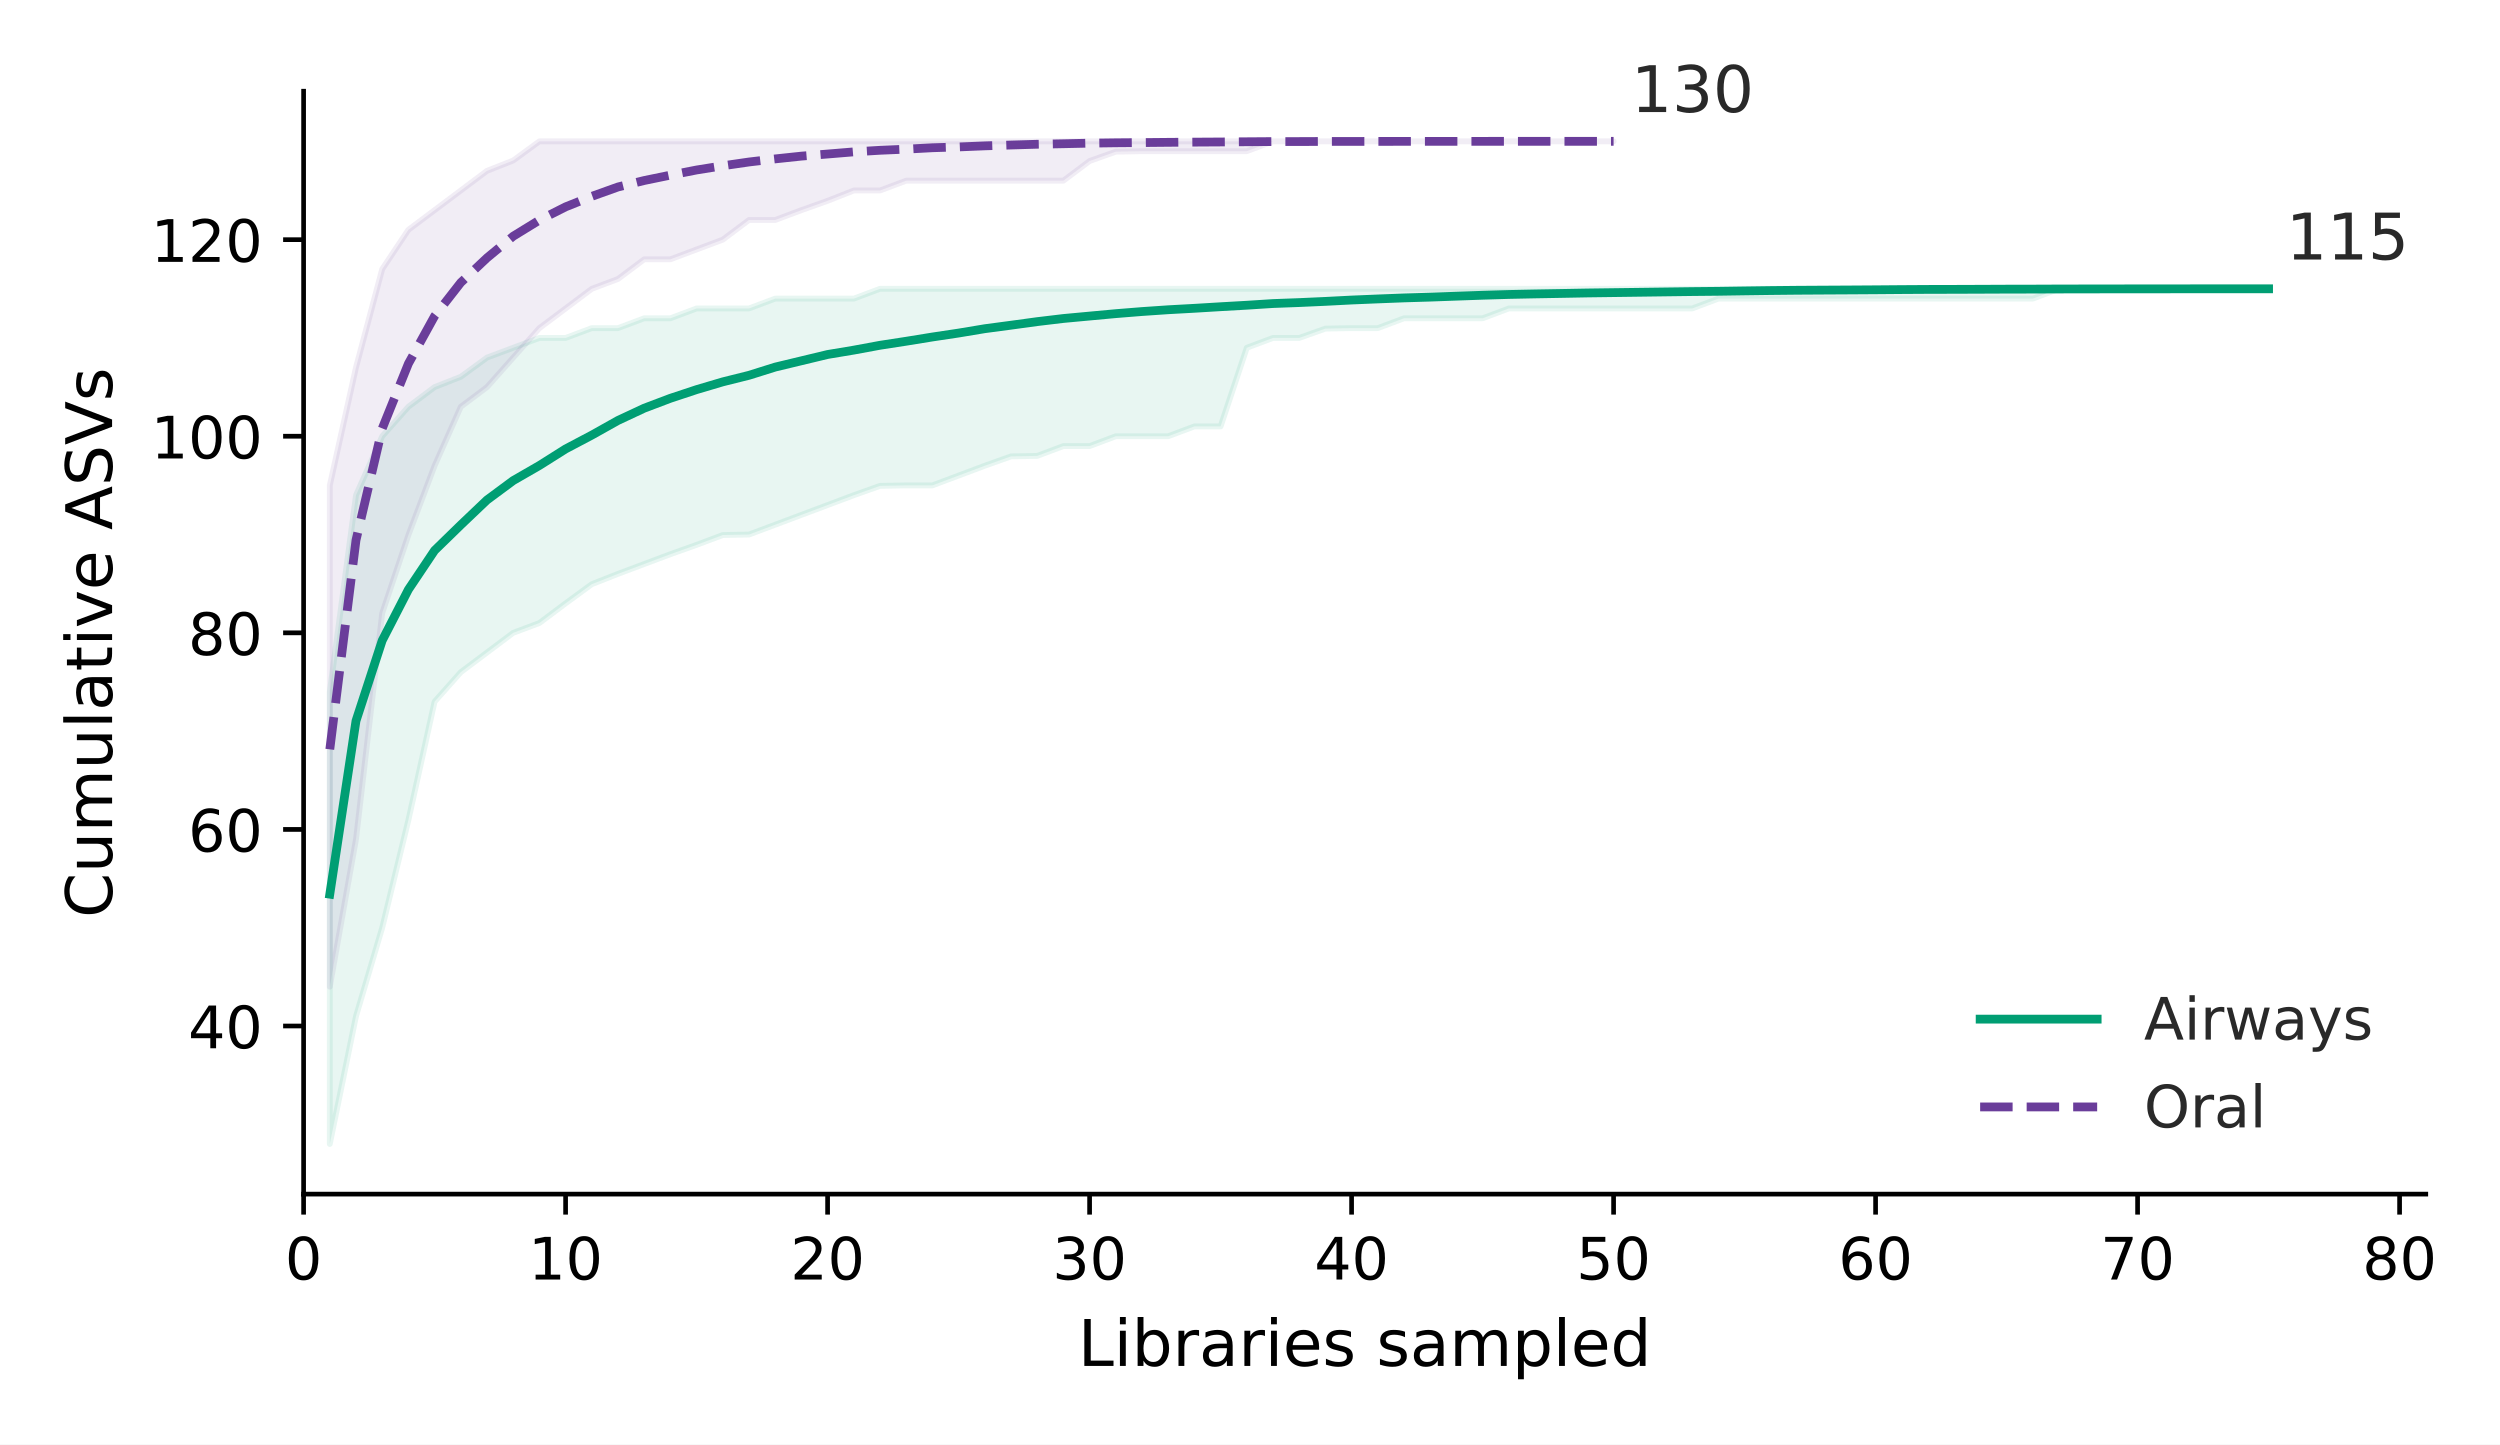
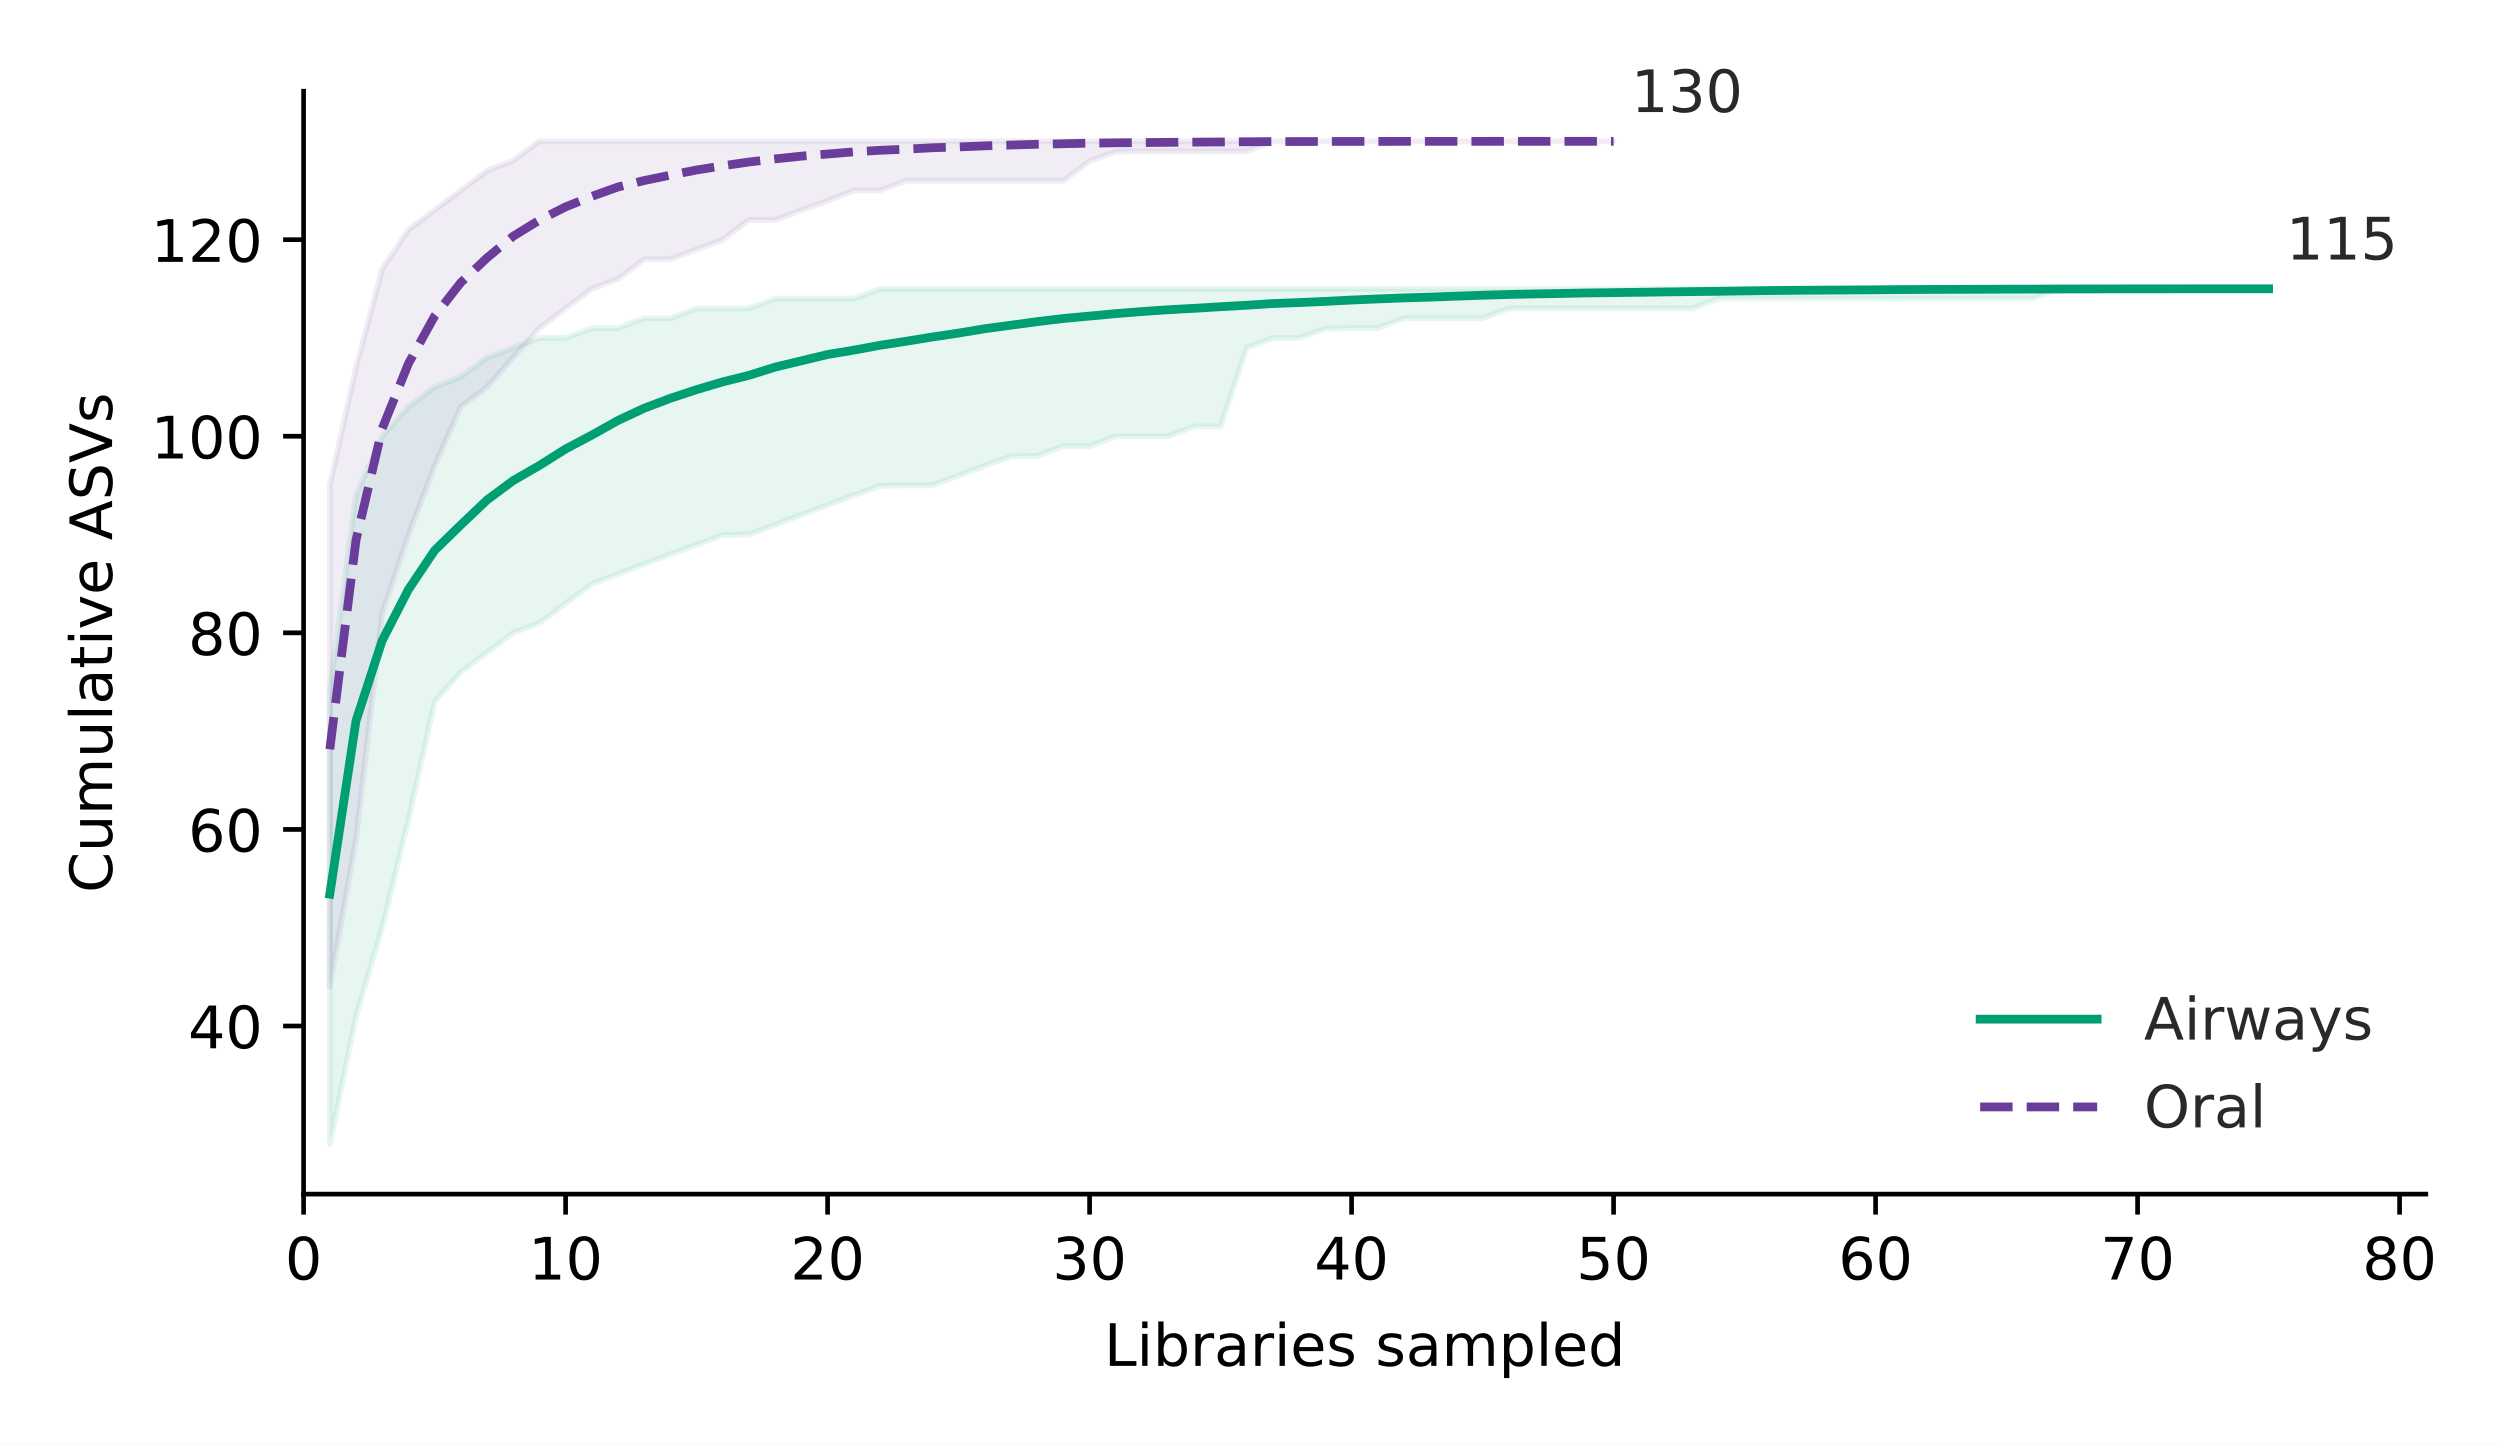
<svg xmlns="http://www.w3.org/2000/svg" xmlns:xlink="http://www.w3.org/1999/xlink" width="427.273pt" height="246.886pt" viewBox="0 0 427.273 246.886" version="1.1">
  <defs>
    <style type="text/css">*{stroke-linejoin: round; stroke-linecap: butt}</style>
  </defs>
  <g id="figure_1">
    <g id="patch_1">
      <path d="M 0 246.886 L 427.273 246.886 L 427.273 0 L 0 0 z " style="fill: #ffffff" />
    </g>
    <g id="axes_1">
      <g id="patch_2">
        <path d="M 51.888 204.085 L 414.588 204.085 L 414.588 15.589 L 51.888 15.589 z " style="fill: #ffffff" />
      </g>
      <g id="FillBetweenPolyCollection_1">
        <defs>
          <path id="m024e731ef8" d="M 56.366 -128.649 L 56.366 -51.369 L 60.844 -73.209 L 65.322 -88.329 L 69.799 -106.725 L 74.277 -126.969 L 78.755 -132.009 L 83.233 -135.369 L 87.711 -138.729 L 92.188 -140.409 L 96.666 -143.769 L 101.144 -147.045 L 105.622 -148.809 L 110.099 -150.489 L 114.577 -152.169 L 119.055 -153.765 L 123.533 -155.445 L 128.011 -155.529 L 132.488 -157.209 L 136.966 -158.889 L 141.444 -160.569 L 145.922 -162.249 L 150.399 -163.845 L 154.877 -163.929 L 159.355 -163.929 L 163.833 -165.609 L 168.311 -167.289 L 172.788 -168.885 L 177.266 -168.969 L 181.744 -170.649 L 186.222 -170.649 L 190.699 -172.329 L 195.177 -172.329 L 199.655 -172.329 L 204.133 -174.009 L 208.611 -174.009 L 213.088 -187.449 L 217.566 -189.129 L 222.044 -189.129 L 226.522 -190.725 L 230.999 -190.809 L 235.477 -190.809 L 239.955 -192.489 L 244.433 -192.489 L 248.911 -192.489 L 253.388 -192.489 L 257.866 -194.169 L 262.344 -194.169 L 266.822 -194.169 L 271.299 -194.169 L 275.777 -194.169 L 280.255 -194.169 L 284.733 -194.169 L 289.211 -194.169 L 293.688 -195.849 L 298.166 -195.849 L 302.644 -195.849 L 307.122 -195.849 L 311.599 -195.849 L 316.077 -195.849 L 320.555 -195.849 L 325.033 -195.849 L 329.511 -195.849 L 333.988 -195.849 L 338.466 -195.849 L 342.944 -195.849 L 347.422 -195.849 L 351.899 -197.529 L 356.377 -197.529 L 360.855 -197.529 L 365.333 -197.529 L 369.811 -197.529 L 374.288 -197.529 L 378.766 -197.529 L 383.244 -197.529 L 387.722 -197.529 L 387.722 -197.529 L 387.722 -197.529 L 383.244 -197.529 L 378.766 -197.529 L 374.288 -197.529 L 369.811 -197.529 L 365.333 -197.529 L 360.855 -197.529 L 356.377 -197.529 L 351.899 -197.529 L 347.422 -197.529 L 342.944 -197.529 L 338.466 -197.529 L 333.988 -197.529 L 329.511 -197.529 L 325.033 -197.529 L 320.555 -197.529 L 316.077 -197.529 L 311.599 -197.529 L 307.122 -197.529 L 302.644 -197.529 L 298.166 -197.529 L 293.688 -197.529 L 289.211 -197.529 L 284.733 -197.529 L 280.255 -197.529 L 275.777 -197.529 L 271.299 -197.529 L 266.822 -197.529 L 262.344 -197.529 L 257.866 -197.529 L 253.388 -197.529 L 248.911 -197.529 L 244.433 -197.529 L 239.955 -197.529 L 235.477 -197.529 L 230.999 -197.529 L 226.522 -197.529 L 222.044 -197.529 L 217.566 -197.529 L 213.088 -197.529 L 208.611 -197.529 L 204.133 -197.529 L 199.655 -197.529 L 195.177 -197.529 L 190.699 -197.529 L 186.222 -197.529 L 181.744 -197.529 L 177.266 -197.529 L 172.788 -197.529 L 168.311 -197.529 L 163.833 -197.529 L 159.355 -197.529 L 154.877 -197.529 L 150.399 -197.529 L 145.922 -195.849 L 141.444 -195.849 L 136.966 -195.849 L 132.488 -195.849 L 128.011 -194.169 L 123.533 -194.169 L 119.055 -194.169 L 114.577 -192.489 L 110.099 -192.489 L 105.622 -190.809 L 101.144 -190.809 L 96.666 -189.129 L 92.188 -189.129 L 87.711 -187.449 L 83.233 -185.769 L 78.755 -182.493 L 74.277 -180.729 L 69.799 -177.369 L 65.322 -172.329 L 60.844 -162.249 L 56.366 -128.649 z " style="stroke: #009e73; stroke-opacity: 0.09" />
        </defs>
        <g clip-path="url(#pa209570398)">
          <use xlink:href="#m024e731ef8" x="0" y="246.886" style="fill: #009e73; fill-opacity: 0.09; stroke: #009e73; stroke-opacity: 0.09" />
        </g>
      </g>
      <g id="FillBetweenPolyCollection_2">
        <defs>
          <path id="mc71d54cabc" d="M 56.366 -163.929 L 56.366 -78.249 L 60.844 -103.449 L 65.322 -142.089 L 69.799 -155.445 L 74.277 -167.289 L 78.755 -177.369 L 83.233 -180.729 L 87.711 -185.769 L 92.188 -190.809 L 96.666 -194.169 L 101.144 -197.529 L 105.622 -199.209 L 110.099 -202.569 L 114.577 -202.569 L 119.055 -204.249 L 123.533 -205.929 L 128.011 -209.289 L 132.488 -209.289 L 136.966 -210.969 L 141.444 -212.565 L 145.922 -214.329 L 150.399 -214.329 L 154.877 -216.009 L 159.355 -216.009 L 163.833 -216.009 L 168.311 -216.009 L 172.788 -216.009 L 177.266 -216.009 L 181.744 -216.009 L 186.222 -219.369 L 190.699 -220.965 L 195.177 -221.049 L 199.655 -221.049 L 204.133 -221.049 L 208.611 -221.049 L 213.088 -221.049 L 217.566 -222.729 L 222.044 -222.729 L 226.522 -222.729 L 230.999 -222.729 L 235.477 -222.729 L 239.955 -222.729 L 244.433 -222.729 L 248.911 -222.729 L 253.388 -222.729 L 257.866 -222.729 L 262.344 -222.729 L 266.822 -222.729 L 271.299 -222.729 L 275.777 -222.729 L 275.777 -222.729 L 275.777 -222.729 L 271.299 -222.729 L 266.822 -222.729 L 262.344 -222.729 L 257.866 -222.729 L 253.388 -222.729 L 248.911 -222.729 L 244.433 -222.729 L 239.955 -222.729 L 235.477 -222.729 L 230.999 -222.729 L 226.522 -222.729 L 222.044 -222.729 L 217.566 -222.729 L 213.088 -222.729 L 208.611 -222.729 L 204.133 -222.729 L 199.655 -222.729 L 195.177 -222.729 L 190.699 -222.729 L 186.222 -222.729 L 181.744 -222.729 L 177.266 -222.729 L 172.788 -222.729 L 168.311 -222.729 L 163.833 -222.729 L 159.355 -222.729 L 154.877 -222.729 L 150.399 -222.729 L 145.922 -222.729 L 141.444 -222.729 L 136.966 -222.729 L 132.488 -222.729 L 128.011 -222.729 L 123.533 -222.729 L 119.055 -222.729 L 114.577 -222.729 L 110.099 -222.729 L 105.622 -222.729 L 101.144 -222.729 L 96.666 -222.729 L 92.188 -222.729 L 87.711 -219.453 L 83.233 -217.689 L 78.755 -214.329 L 74.277 -210.969 L 69.799 -207.609 L 65.322 -200.889 L 60.844 -184.089 L 56.366 -163.929 z " style="stroke: #6a3d9a; stroke-opacity: 0.09" />
        </defs>
        <g clip-path="url(#pa209570398)">
          <use xlink:href="#mc71d54cabc" x="0" y="246.886" style="fill: #6a3d9a; fill-opacity: 0.09; stroke: #6a3d9a; stroke-opacity: 0.09" />
        </g>
      </g>
      <g id="matplotlib.axis_1">
        <g id="xtick_1">
          <g id="line2d_1">
            <defs>
              <path id="m7e1e2d2e5b" d="M 0 0 L 0 3.5 " style="stroke: #000000; stroke-width: 0.8" />
            </defs>
            <g>
              <use xlink:href="#m7e1e2d2e5b" x="51.888" y="204.085" style="stroke: #000000; stroke-width: 0.8" />
            </g>
          </g>
          <g id="text_1">
            <text style="font-size: 10px; font-family: 'DejaVu Sans'; text-anchor: middle" x="51.888" y="218.683" transform="rotate(-0 51.88836 218.6831)">0</text>
          </g>
        </g>
        <g id="xtick_2">
          <g id="line2d_2">
            <g>
              <use xlink:href="#m7e1e2d2e5b" x="96.666" y="204.085" style="stroke: #000000; stroke-width: 0.8" />
            </g>
          </g>
          <g id="text_2">
            <text style="font-size: 10px; font-family: 'DejaVu Sans'; text-anchor: middle" x="96.666" y="218.683" transform="rotate(-0 96.66614 218.6831)">10</text>
          </g>
        </g>
        <g id="xtick_3">
          <g id="line2d_3">
            <g>
              <use xlink:href="#m7e1e2d2e5b" x="141.444" y="204.085" style="stroke: #000000; stroke-width: 0.8" />
            </g>
          </g>
          <g id="text_3">
            <text style="font-size: 10px; font-family: 'DejaVu Sans'; text-anchor: middle" x="141.444" y="218.683" transform="rotate(-0 141.4439 218.6831)">20</text>
          </g>
        </g>
        <g id="xtick_4">
          <g id="line2d_4">
            <g>
              <use xlink:href="#m7e1e2d2e5b" x="186.222" y="204.085" style="stroke: #000000; stroke-width: 0.8" />
            </g>
          </g>
          <g id="text_4">
            <text style="font-size: 10px; font-family: 'DejaVu Sans'; text-anchor: middle" x="186.222" y="218.683" transform="rotate(-0 186.2217 218.6831)">30</text>
          </g>
        </g>
        <g id="xtick_5">
          <g id="line2d_5">
            <g>
              <use xlink:href="#m7e1e2d2e5b" x="230.999" y="204.085" style="stroke: #000000; stroke-width: 0.8" />
            </g>
          </g>
          <g id="text_5">
            <text style="font-size: 10px; font-family: 'DejaVu Sans'; text-anchor: middle" x="230.999" y="218.683" transform="rotate(-0 230.9995 218.6831)">40</text>
          </g>
        </g>
        <g id="xtick_6">
          <g id="line2d_6">
            <g>
              <use xlink:href="#m7e1e2d2e5b" x="275.777" y="204.085" style="stroke: #000000; stroke-width: 0.8" />
            </g>
          </g>
          <g id="text_6">
            <text style="font-size: 10px; font-family: 'DejaVu Sans'; text-anchor: middle" x="275.777" y="218.683" transform="rotate(-0 275.7772 218.6831)">50</text>
          </g>
        </g>
        <g id="xtick_7">
          <g id="line2d_7">
            <g>
              <use xlink:href="#m7e1e2d2e5b" x="320.555" y="204.085" style="stroke: #000000; stroke-width: 0.8" />
            </g>
          </g>
          <g id="text_7">
            <text style="font-size: 10px; font-family: 'DejaVu Sans'; text-anchor: middle" x="320.555" y="218.683" transform="rotate(-0 320.555 218.6831)">60</text>
          </g>
        </g>
        <g id="xtick_8">
          <g id="line2d_8">
            <g>
              <use xlink:href="#m7e1e2d2e5b" x="365.333" y="204.085" style="stroke: #000000; stroke-width: 0.8" />
            </g>
          </g>
          <g id="text_8">
            <text style="font-size: 10px; font-family: 'DejaVu Sans'; text-anchor: middle" x="365.333" y="218.683" transform="rotate(-0 365.3328 218.6831)">70</text>
          </g>
        </g>
        <g id="xtick_9">
          <g id="line2d_9">
            <g>
              <use xlink:href="#m7e1e2d2e5b" x="410.111" y="204.085" style="stroke: #000000; stroke-width: 0.8" />
            </g>
          </g>
          <g id="text_9">
            <text style="font-size: 10px; font-family: 'DejaVu Sans'; text-anchor: middle" x="410.111" y="218.683" transform="rotate(-0 410.1106 218.6831)">80</text>
          </g>
        </g>
        <g id="text_10">
-           <text style="font-size: 11px; font-family: 'DejaVu Sans'; text-anchor: middle" x="233.238" y="233.444" transform="rotate(-0 233.2384 233.4437)">Libraries sampled</text>
+           <text style="font-size: 10px; font-family: 'DejaVu Sans'; text-anchor: middle" x="233.238" y="233.444" transform="rotate(-0 233.2384 233.4437)">Libraries sampled</text>
        </g>
      </g>
      <g id="matplotlib.axis_2">
        <g id="ytick_1">
          <g id="line2d_10">
            <defs>
              <path id="m4d95c9ac44" d="M 0 0 L -3.5 0 " style="stroke: #000000; stroke-width: 0.8" />
            </defs>
            <g>
              <use xlink:href="#m4d95c9ac44" x="51.888" y="175.357" style="stroke: #000000; stroke-width: 0.8" />
            </g>
          </g>
          <g id="text_11">
            <text style="font-size: 10px; font-family: 'DejaVu Sans'; text-anchor: end" x="44.888" y="179.156" transform="rotate(-0 44.88836 179.1562)">40</text>
          </g>
        </g>
        <g id="ytick_2">
          <g id="line2d_11">
            <g>
              <use xlink:href="#m4d95c9ac44" x="51.888" y="141.757" style="stroke: #000000; stroke-width: 0.8" />
            </g>
          </g>
          <g id="text_12">
            <text style="font-size: 10px; font-family: 'DejaVu Sans'; text-anchor: end" x="44.888" y="145.556" transform="rotate(-0 44.88836 145.5563)">60</text>
          </g>
        </g>
        <g id="ytick_3">
          <g id="line2d_12">
            <g>
              <use xlink:href="#m4d95c9ac44" x="51.888" y="108.157" style="stroke: #000000; stroke-width: 0.8" />
            </g>
          </g>
          <g id="text_13">
            <text style="font-size: 10px; font-family: 'DejaVu Sans'; text-anchor: end" x="44.888" y="111.956" transform="rotate(-0 44.88836 111.9562)">80</text>
          </g>
        </g>
        <g id="ytick_4">
          <g id="line2d_13">
            <g>
              <use xlink:href="#m4d95c9ac44" x="51.888" y="74.557" style="stroke: #000000; stroke-width: 0.8" />
            </g>
          </g>
          <g id="text_14">
            <text style="font-size: 10px; font-family: 'DejaVu Sans'; text-anchor: end" x="44.888" y="78.356" transform="rotate(-0 44.88836 78.35625)">100</text>
          </g>
        </g>
        <g id="ytick_5">
          <g id="line2d_14">
            <g>
              <use xlink:href="#m4d95c9ac44" x="51.888" y="40.957" style="stroke: #000000; stroke-width: 0.8" />
            </g>
          </g>
          <g id="text_15">
            <text style="font-size: 10px; font-family: 'DejaVu Sans'; text-anchor: end" x="44.888" y="44.756" transform="rotate(-0 44.88836 44.75625)">120</text>
          </g>
        </g>
        <g id="text_16">
-           <text style="font-size: 11px; font-family: 'DejaVu Sans'; text-anchor: middle" x="19.158" y="109.837" transform="rotate(-90 19.15828 109.8374)">Cumulative ASVs</text>
+           <text style="font-size: 10px; font-family: 'DejaVu Sans'; text-anchor: middle" x="19.158" y="109.837" transform="rotate(-90 19.15828 109.8374)">Cumulative ASVs</text>
        </g>
      </g>
      <g id="line2d_15">
        <path d="M 56.366 152.825 L 60.844 123.2 L 65.322 109.467 L 69.799 100.763 L 74.277 94.077 L 78.755 89.713 L 83.233 85.451 L 87.711 82.135 L 92.188 79.555 L 96.666 76.73 L 101.144 74.367 L 105.622 71.858 L 110.099 69.765 L 114.577 68.071 L 119.055 66.588 L 123.533 65.261 L 128.011 64.143 L 132.488 62.739 L 136.966 61.662 L 141.444 60.586 L 145.922 59.839 L 150.399 59.012 L 154.877 58.322 L 159.355 57.596 L 163.833 56.923 L 168.311 56.178 L 172.788 55.581 L 177.266 54.969 L 181.744 54.434 L 186.222 54.017 L 190.699 53.605 L 195.177 53.245 L 199.655 52.939 L 204.133 52.692 L 208.611 52.421 L 213.088 52.166 L 217.566 51.878 L 222.044 51.712 L 226.522 51.51 L 230.999 51.278 L 235.477 51.091 L 239.955 50.916 L 244.433 50.782 L 248.911 50.62 L 253.388 50.461 L 257.866 50.328 L 262.344 50.235 L 266.822 50.156 L 271.299 50.072 L 275.777 50.012 L 280.255 49.953 L 284.733 49.892 L 289.211 49.833 L 293.688 49.788 L 298.166 49.719 L 302.644 49.657 L 307.122 49.611 L 311.599 49.584 L 316.077 49.558 L 320.555 49.529 L 325.033 49.492 L 329.511 49.465 L 333.988 49.455 L 338.466 49.438 L 342.944 49.418 L 347.422 49.41 L 351.899 49.391 L 356.377 49.383 L 360.855 49.374 L 365.333 49.373 L 369.811 49.368 L 374.288 49.362 L 378.766 49.357 L 383.244 49.357 L 387.722 49.357 " clip-path="url(#pa209570398)" style="fill: none; stroke: #009e73; stroke-width: 1.5; stroke-linecap: square" />
      </g>
      <g id="line2d_16">
        <path d="M 56.366 128.069 L 60.844 92.319 L 65.322 73.246 L 69.799 62.152 L 74.277 54.024 L 78.755 48.291 L 83.233 44.072 L 87.711 40.371 L 92.188 37.616 L 96.666 35.354 L 101.144 33.558 L 105.622 31.955 L 110.099 30.852 L 114.577 29.931 L 119.055 29.051 L 123.533 28.335 L 128.011 27.686 L 132.488 27.158 L 136.966 26.683 L 141.444 26.325 L 145.922 25.955 L 150.399 25.686 L 154.877 25.493 L 159.355 25.251 L 163.833 25.113 L 168.311 24.928 L 172.788 24.785 L 177.266 24.654 L 181.744 24.566 L 186.222 24.467 L 190.699 24.405 L 195.177 24.369 L 199.655 24.327 L 204.133 24.292 L 208.611 24.265 L 213.088 24.228 L 217.566 24.196 L 222.044 24.193 L 226.522 24.174 L 230.999 24.174 L 235.477 24.164 L 239.955 24.162 L 244.433 24.159 L 248.911 24.159 L 253.388 24.159 L 257.866 24.157 L 262.344 24.157 L 266.822 24.157 L 271.299 24.157 L 275.777 24.157 " clip-path="url(#pa209570398)" style="fill: none; stroke-dasharray: 5.55,2.4; stroke-dashoffset: 0; stroke: #6a3d9a; stroke-width: 1.5" />
      </g>
      <g id="patch_3">
        <path d="M 51.888 204.085 L 51.888 15.589 " style="fill: none; stroke: #000000; stroke-width: 0.8; stroke-linejoin: miter; stroke-linecap: square" />
      </g>
      <g id="patch_4">
        <path d="M 51.888 204.085 L 414.588 204.085 " style="fill: none; stroke: #000000; stroke-width: 0.8; stroke-linejoin: miter; stroke-linecap: square" />
      </g>
      <g id="text_17">
-         <text style="font-size: 11px; font-family: 'DejaVu Sans'; text-anchor: start; fill: #292929" x="390.722" y="44.357" transform="rotate(-0 390.7217 44.35742)">115</text>
+         <text style="font-size: 10px; font-family: 'DejaVu Sans'; text-anchor: start; fill: #292929" x="390.722" y="44.357" transform="rotate(-0 390.7217 44.35742)">115</text>
      </g>
      <g id="text_18">
-         <text style="font-size: 11px; font-family: 'DejaVu Sans'; text-anchor: start; fill: #292929" x="278.777" y="19.157" transform="rotate(-0 278.7772 19.15742)">130</text>
+         <text style="font-size: 10px; font-family: 'DejaVu Sans'; text-anchor: start; fill: #292929" x="278.777" y="19.157" transform="rotate(-0 278.7772 19.15742)">130</text>
      </g>
      <g id="legend_1">
        <g id="line2d_17">
          <path d="M 338.424 174.182 L 348.424 174.182 L 358.424 174.182 " style="fill: none; stroke: #009e73; stroke-width: 1.5; stroke-linecap: square" />
        </g>
        <g id="text_19">
          <text style="font-size: 10px; font-family: 'DejaVu Sans'; text-anchor: start; fill: #292929" x="366.424" y="177.682" transform="rotate(-0 366.4243 177.6823)">Airways</text>
        </g>
        <g id="line2d_18">
          <path d="M 338.424 189.183 L 348.424 189.183 L 358.424 189.183 " style="fill: none; stroke-dasharray: 5.55,2.4; stroke-dashoffset: 0; stroke: #6a3d9a; stroke-width: 1.5" />
        </g>
        <g id="text_20">
          <text style="font-size: 10px; font-family: 'DejaVu Sans'; text-anchor: start; fill: #292929" x="366.424" y="192.683" transform="rotate(-0 366.4243 192.6831)">Oral</text>
        </g>
      </g>
    </g>
  </g>
  <defs>
    <clipPath id="pa209570398">
      <rect x="51.888" y="15.589" width="362.7" height="188.496" />
    </clipPath>
  </defs>
</svg>
